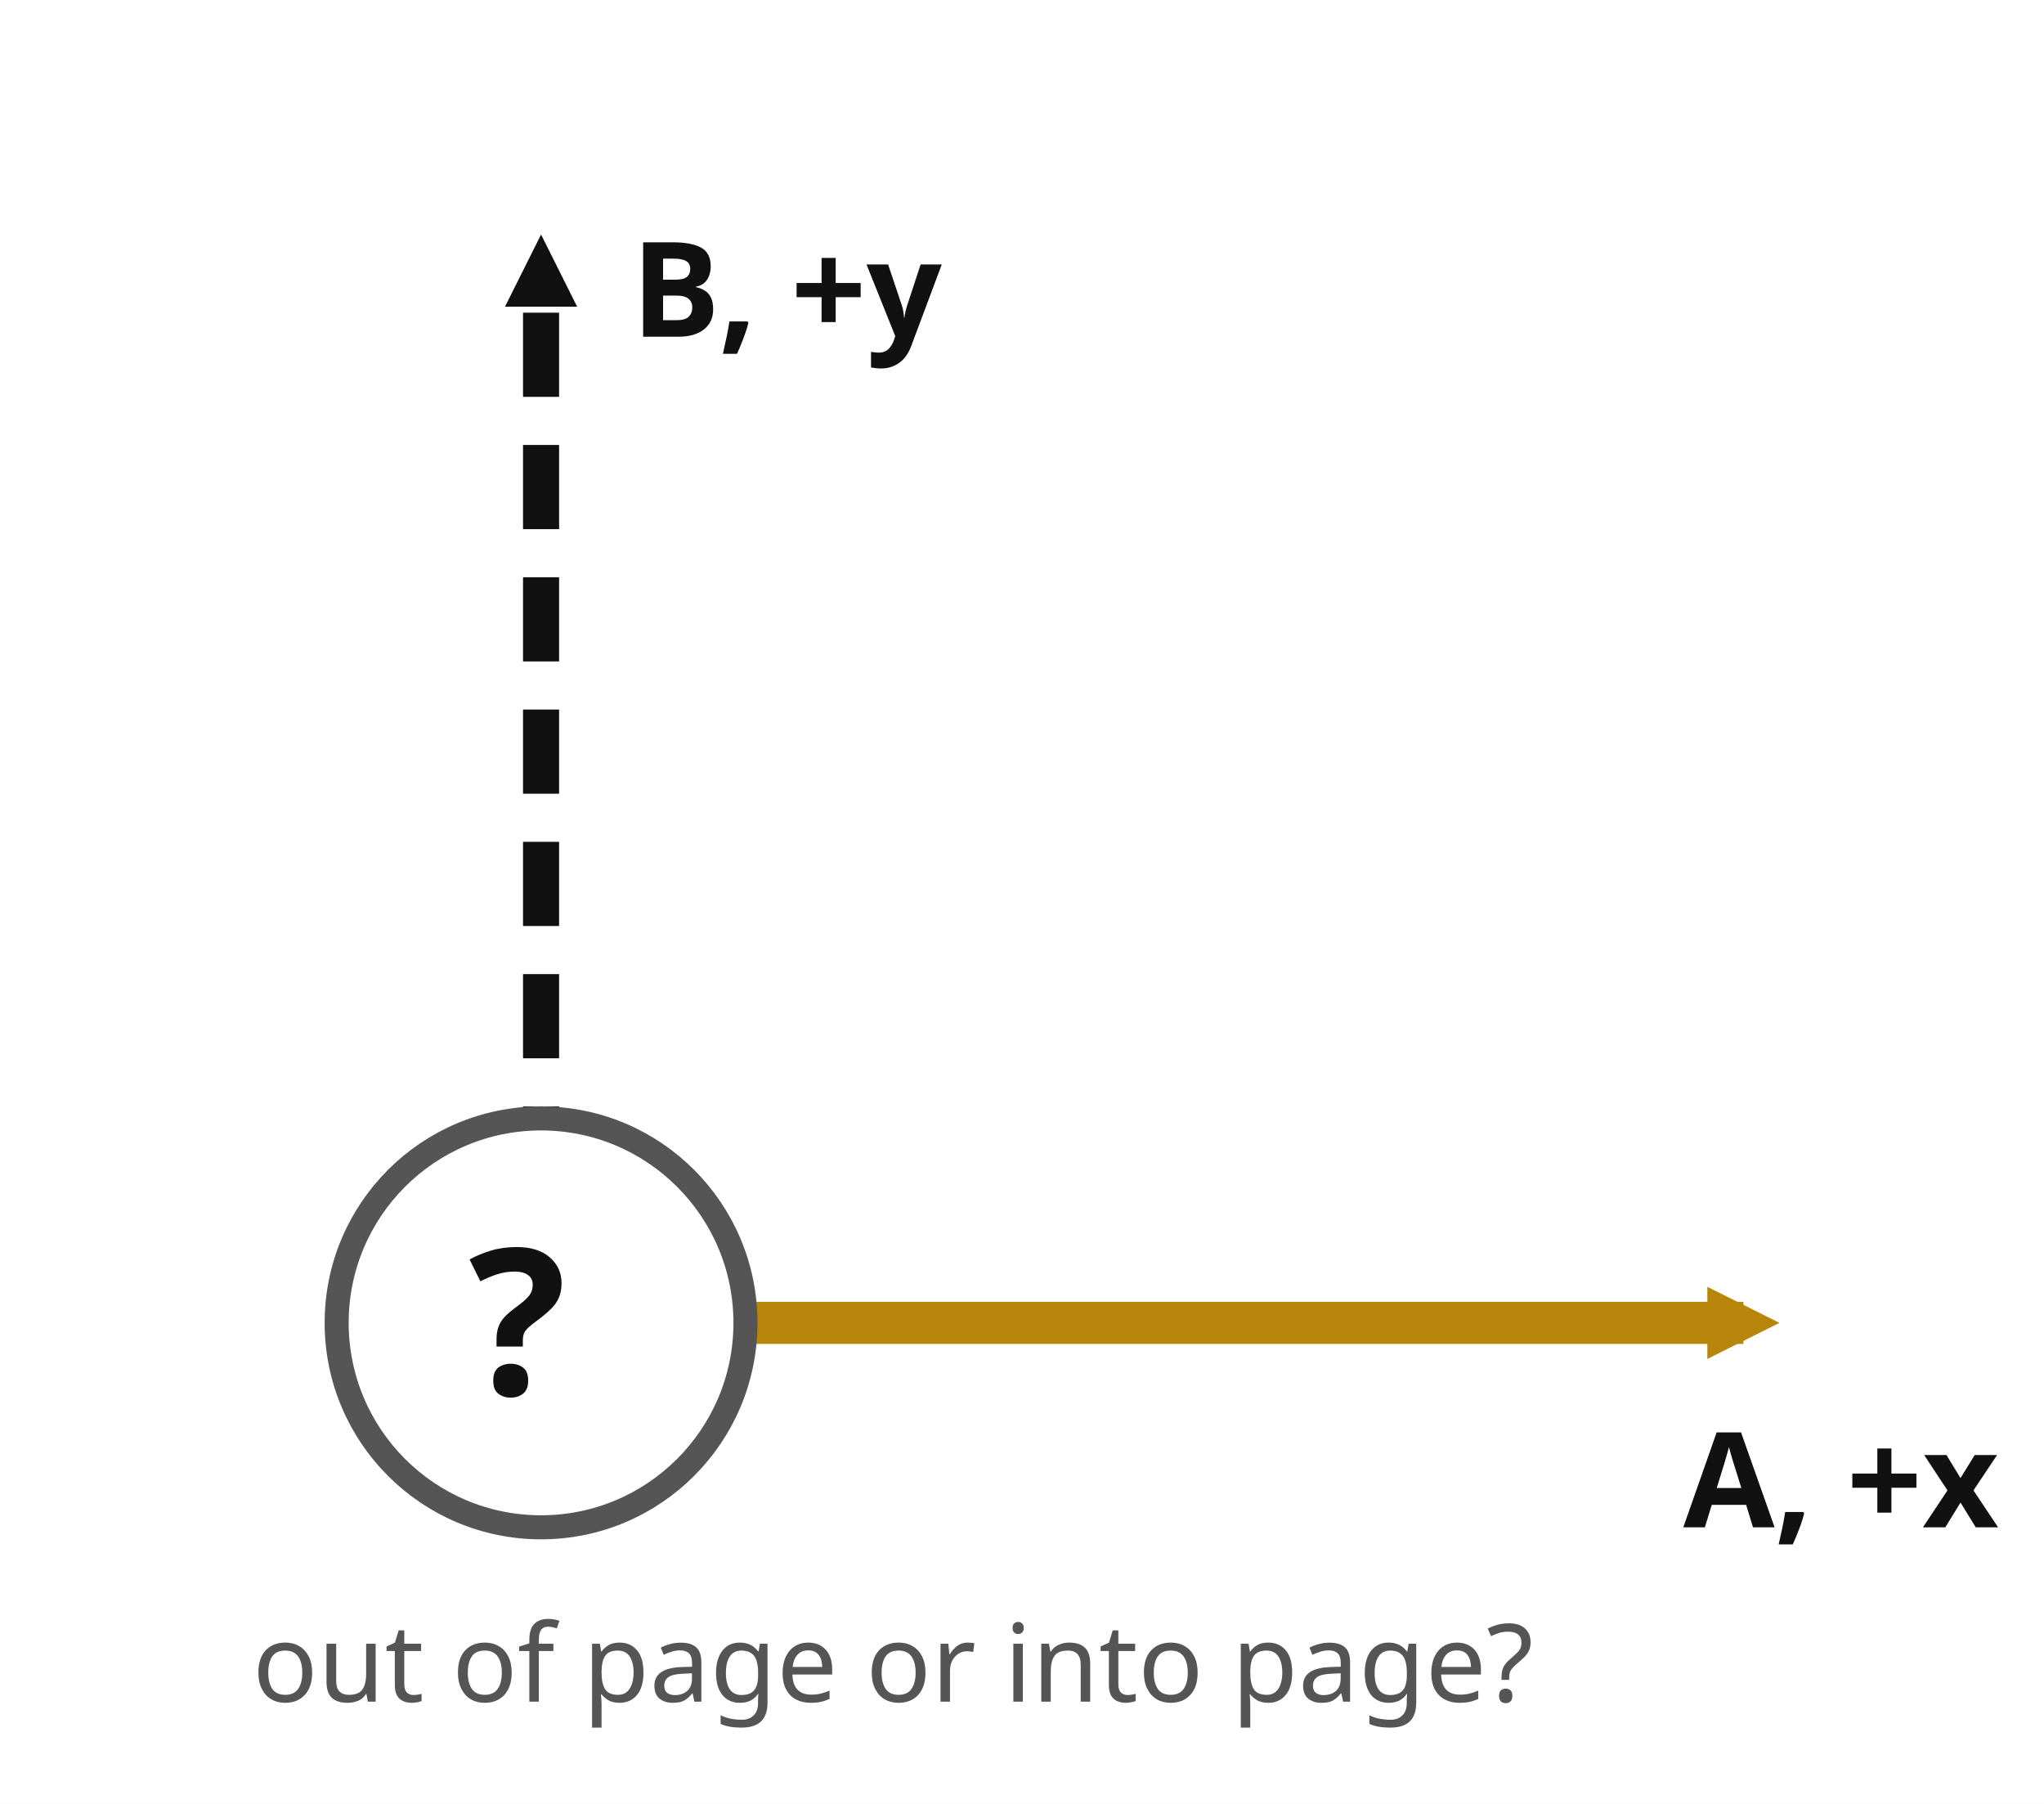
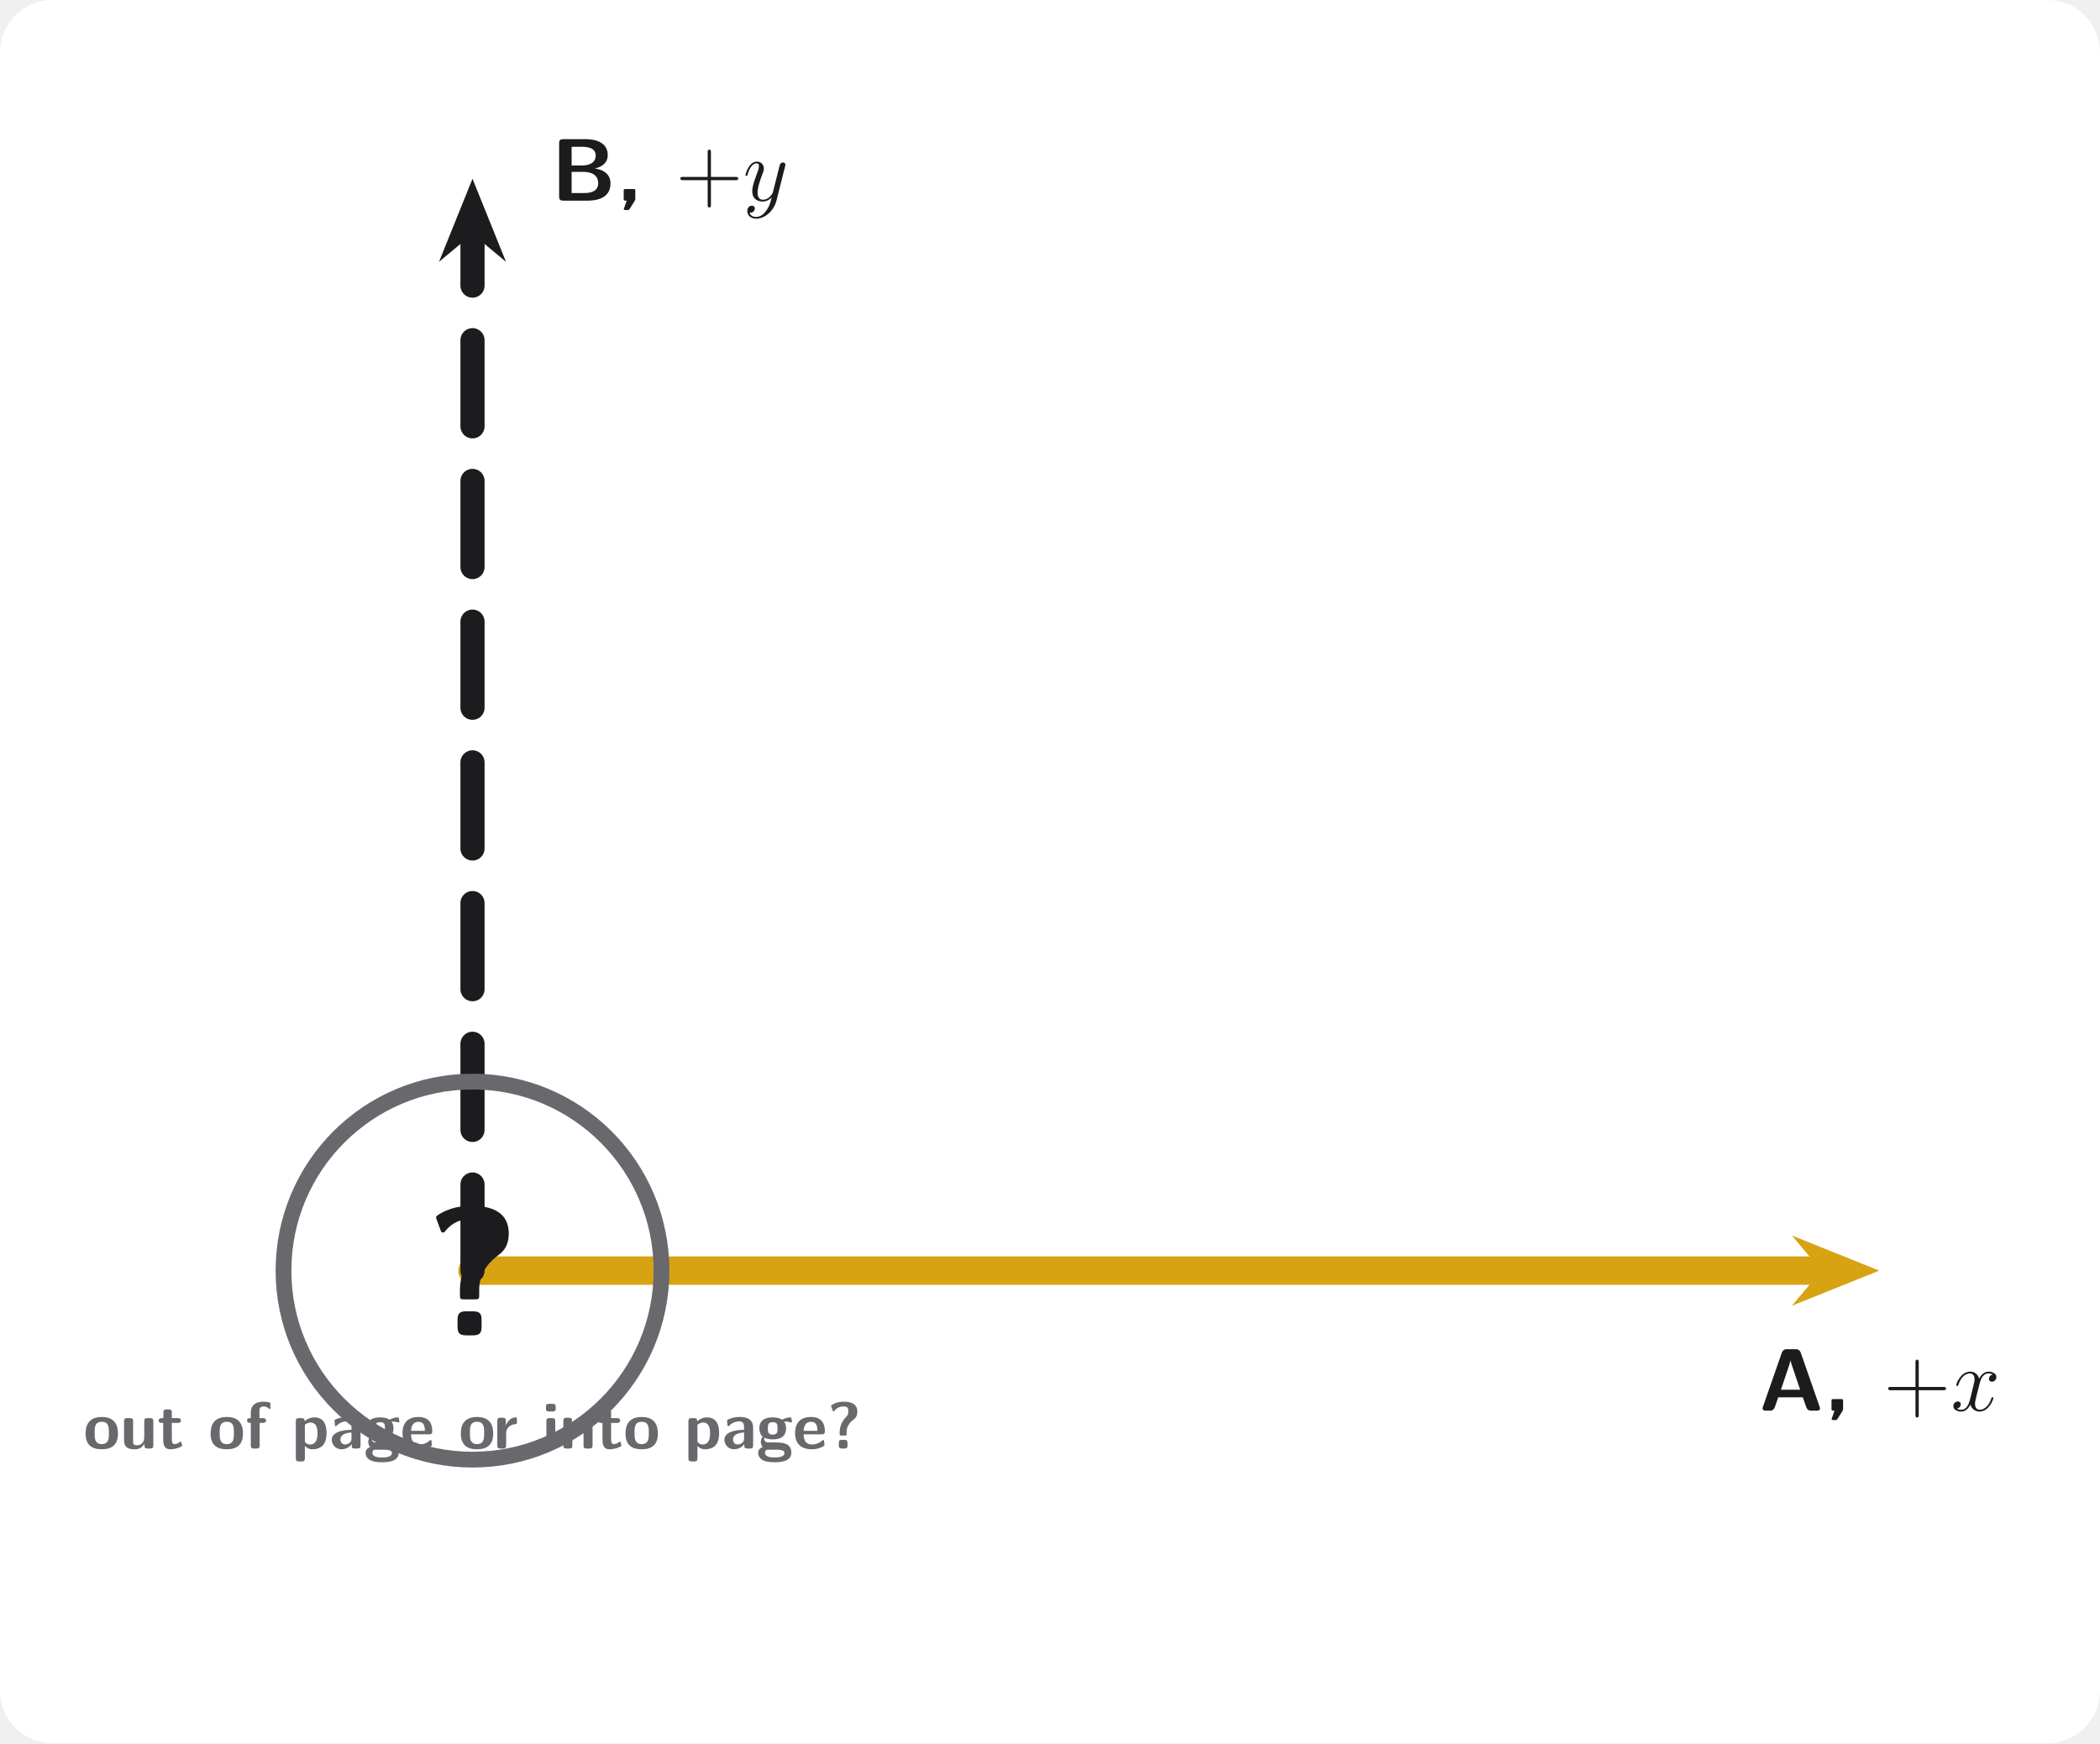
- <svg xmlns="http://www.w3.org/2000/svg" viewBox="0 0 340 300" role="img" aria-labelledby="title desc">
+ <svg xmlns="http://www.w3.org/2000/svg" xmlns:xlink="http://www.w3.org/1999/xlink" role="img" aria-labelledby="title desc" version="1.1" width="283.464pt" height="235.276pt" viewBox="-57.827 -57.827 283.464 235.276">
  <defs>
-     <marker id="arrow-gold" viewBox="0 0 10 10" refX="5" refY="5" markerUnits="userSpaceOnUse" markerWidth="12" markerHeight="12" orient="auto">
-       <path d="M 0 0 L 10 5 L 0 10 z" fill="#b8860b" />
-     </marker>
-     <marker id="arrow-black" viewBox="0 0 10 10" refX="5" refY="5" markerUnits="userSpaceOnUse" markerWidth="12" markerHeight="12" orient="auto">
-       <path d="M 0 0 L 10 5 L 0 10 z" fill="#111" />
-     </marker>
+     <path id="g0-105" d="M3.344-.421C3.344-.448 3.327-.511 3.273-.699C3.228-.879 3.21-.933 3.129-.933C3.084-.933 3.075-.924 3.022-.87C2.923-.798 2.681-.601 2.304-.601C2.089-.601 1.955-.753 1.955-1.345V-3.461H2.753C2.86-3.461 3.183-3.461 3.183-3.784S2.86-4.107 2.753-4.107H1.955V-4.851C1.955-5.138 1.892-5.281 1.524-5.281H1.246C.924-5.281 .816-5.183 .816-4.851V-4.107H.61C.511-4.107 .179-4.107 .179-3.784S.502-3.461 .61-3.461H.789V-1.193C.789-.287 1.112 .099 1.731 .099C1.811 .099 2.206 .099 2.672-.045C2.824-.09 3.344-.251 3.344-.421Z" />
+     <path id="g0-109" d="M4.483-.43V-3.676C4.483-3.963 4.42-4.107 4.053-4.107H3.694C3.353-4.107 3.264-3.99 3.264-3.676V-1.551C3.264-.959 2.95-.448 2.313-.448C1.811-.448 1.757-.574 1.757-1.049V-3.676C1.757-3.963 1.695-4.107 1.327-4.107H.968C.646-4.107 .538-4.008 .538-3.676V-1.13C.538-.17 1.058 .099 1.991 .099C2.233 .099 2.869 .099 3.291-.664V-.43C3.291-.143 3.353 0 3.721 0H4.053C4.394 0 4.483-.117 4.483-.43Z" />
+     <path id="g0-27" d="M6.187-.242C6.187-.287 6.187-.305 6.142-.421L4.25-5.837C4.116-6.223 3.856-6.223 3.676-6.223H2.887C2.708-6.223 2.448-6.223 2.313-5.837L.421-.421C.377-.305 .377-.287 .377-.242C.377 0 .601 0 .726 0H1.049C1.21 0 1.488 0 1.614-.359L1.964-1.354H4.447L4.752-.493C4.86-.179 4.923 0 5.353 0H5.837C5.963 0 6.187 0 6.187-.242ZM4.178-2.125H2.233L2.878-4.026C3.013-4.42 3.129-4.761 3.201-5.084H3.21C3.255-4.869 3.255-4.851 3.327-4.645L4.178-2.125Z" />
+     <path id="g0-28" d="M4.25-.43V-2.833C4.25-4.25 2.887-4.259 2.439-4.259C2.017-4.259 1.569-4.223 .968-3.972C.78-3.891 .735-3.865 .735-3.766C.735-3.703 .789-3.183 .798-3.111C.807-3.058 .852-3.013 .915-3.013C.959-3.013 .986-3.04 1.013-3.067C1.399-3.47 1.847-3.667 2.403-3.667C2.887-3.667 3.031-3.371 3.031-2.842V-2.529C2.717-2.529 .368-2.511 .368-1.193C.368-.565 .87 .099 1.659 .099C1.964 .099 2.636 .009 3.058-.61V-.43C3.058-.143 3.12 0 3.488 0H3.82C4.16 0 4.25-.117 4.25-.43ZM3.031-1.381C3.031-.547 2.179-.547 2.152-.547C1.775-.547 1.533-.87 1.533-1.21C1.533-2.089 2.78-2.152 3.031-2.161V-1.381Z" />
+     <path id="g0-34" d="M6.016-1.739C6.016-3.004 4.77-3.201 4.438-3.255C5.263-3.443 5.738-3.909 5.738-4.609C5.738-6.223 3.829-6.223 3.452-6.223H1.246C.924-6.223 .816-6.124 .816-5.792V-.43C.816-.108 .915 0 1.246 0H3.703C4.367 0 6.016-.117 6.016-1.739ZM4.519-4.582C4.519-3.56 3.344-3.56 3.12-3.56H2.08V-5.452H3.129C3.479-5.452 4.519-5.425 4.519-4.582ZM4.77-1.757C4.77-.834 3.811-.771 3.38-.771H2.08V-2.914H3.21C3.524-2.914 4.77-2.914 4.77-1.757Z" />
+     <path id="g0-45" d="M1.955-.242V-.933C1.955-1.166 1.946-1.175 1.713-1.175H1.022C.789-1.175 .78-1.166 .78-.933V-.242C.78-.009 .789 0 1.085 0C1.031 .143 .986 .287 .933 .43C.879 .565 .789 .834 .789 .834C.789 .95 .879 .95 1.022 .95H1.13C1.309 .95 1.318 .941 1.408 .798L1.874 .054C1.955-.072 1.955-.09 1.955-.242Z" />
+     <path id="g0-50" d="M4.295-2.331C4.295-3.488 3.757-4.259 2.421-4.259C.986-4.259 .278-3.452 .278-2.089C.278-.619 1.13 .099 2.537 .099C2.878 .099 3.389 .054 3.981-.242C4.178-.341 4.241-.368 4.241-.475C4.241-.538 4.214-.798 4.205-.87C4.169-1.148 4.16-1.157 4.08-1.157C4.044-1.157 4.026-1.157 3.927-1.067C3.398-.61 2.86-.547 2.573-.547C1.56-.547 1.453-1.345 1.426-1.919H3.865C4.071-1.919 4.295-1.928 4.295-2.331ZM3.3-2.394H1.435C1.462-2.941 1.641-3.613 2.421-3.613C3.138-3.613 3.273-3.093 3.3-2.394Z" />
+     <path id="g0-55" d="M3.416-5.568V-5.981C3.416-6.196 3.407-6.205 3.102-6.267C2.842-6.321 2.654-6.321 2.52-6.321C1.847-6.321 .771-6.169 .771-4.824V-4.107C.583-4.107 .269-4.107 .269-3.784S.574-3.461 .771-3.461V-.43C.771-.108 .87 0 1.201 0H1.533C1.874 0 1.964-.117 1.964-.43V-3.461H2.394C2.502-3.461 2.824-3.461 2.824-3.784S2.502-4.107 2.394-4.107H1.937V-5.084C1.937-5.317 1.937-5.676 2.52-5.676C2.806-5.676 2.986-5.595 3.165-5.425C3.228-5.353 3.255-5.335 3.3-5.335C3.416-5.335 3.416-5.425 3.416-5.568Z" />
+     <path id="g0-59" d="M4.788-3.631C4.788-3.667 4.743-3.882 4.725-3.972C4.689-4.187 4.689-4.205 4.528-4.205C4.25-4.205 3.802-4.098 3.461-3.891C3.04-4.169 2.573-4.205 2.188-4.205C1.811-4.205 .386-4.205 .386-2.726C.386-2.367 .484-1.919 .825-1.623C.583-1.291 .583-.941 .583-.897C.583-.726 .637-.43 .825-.188C.69-.134 .224 .027 .224 .601C.224 .879 .359 1.345 .924 1.605C1.435 1.838 2.035 1.847 2.457 1.847C2.986 1.847 4.698 1.847 4.698 .574C4.698-.825 3.434-.825 2.224-.825H1.793C1.47-.825 1.345-.825 1.219-.933C1.184-.968 1.031-1.103 1.031-1.336C1.031-1.399 1.04-1.417 1.049-1.47C1.47-1.237 2-1.237 2.188-1.237C2.564-1.237 3.99-1.237 3.99-2.717C3.99-3.237 3.793-3.551 3.712-3.649C3.865-3.649 4.178-3.649 4.546-3.551C4.582-3.533 4.645-3.515 4.671-3.515C4.743-3.515 4.788-3.569 4.788-3.631ZM2.842-2.726C2.842-2.233 2.815-1.883 2.188-1.883S1.533-2.224 1.533-2.717S1.56-3.56 2.188-3.56S2.842-3.219 2.842-2.726ZM3.775 .601C3.775 1.201 2.753 1.201 2.466 1.201C2.107 1.201 1.148 1.201 1.148 .574C1.148 .152 1.426 .152 1.632 .152H2.672C3.398 .152 3.775 .278 3.775 .601Z" />
+     <path id="g0-66" d="M1.739-.43V-3.676C1.739-3.963 1.677-4.107 1.309-4.107H.977C.655-4.107 .547-4.008 .547-3.676V-.43C.547-.108 .646 0 .977 0H1.309C1.65 0 1.739-.117 1.739-.43ZM1.802-5.434V-5.604C1.802-5.891 1.739-6.034 1.372-6.034H.915C.574-6.034 .484-5.918 .484-5.604V-5.434C.484-5.174 .529-5.003 .915-5.003H1.372C1.748-5.003 1.802-5.165 1.802-5.434Z" />
+     <path id="g0-77" d="M4.483-.43V-2.914C4.483-3.838 4.089-4.205 3.174-4.205C2.233-4.205 1.829-3.524 1.713-3.282H1.704V-3.73C1.704-4.017 1.641-4.16 1.273-4.16H.968C.646-4.16 .538-4.062 .538-3.73V-.43C.538-.108 .637 0 .968 0H1.327C1.668 0 1.757-.117 1.757-.43V-2.412C1.757-3.192 2.277-3.56 2.744-3.56C3.174-3.56 3.264-3.353 3.264-2.896V-.43C3.264-.143 3.327 0 3.694 0H4.053C4.394 0 4.483-.117 4.483-.43Z" />
+     <path id="g0-81" d="M4.645-2.017C4.645-3.488 3.927-4.259 2.466-4.259C.968-4.259 .278-3.461 .278-2.017C.278-.556 1.049 .099 2.457 .099S4.645-.547 4.645-2.017ZM3.425-2.125C3.425-1.417 3.425-.601 2.466-.601C1.497-.601 1.497-1.408 1.497-2.125C1.497-2.815 1.497-3.613 2.457-3.613C3.425-3.613 3.425-2.824 3.425-2.125Z" />
+     <path id="g0-84" d="M4.689-2.071C4.689-2.511 4.689-4.205 3.067-4.205C2.537-4.205 2.062-3.99 1.739-3.685C1.739-4.017 1.614-4.107 1.309-4.107H.977C.655-4.107 .547-4.008 .547-3.676V1.309C.547 1.632 .646 1.739 .977 1.739H1.336C1.677 1.739 1.766 1.623 1.766 1.309V-.35C2.17 .099 2.663 .099 2.789 .099C4.689 .099 4.689-1.623 4.689-2.071ZM3.47-2.053C3.47-1.695 3.47-.547 2.457-.547C2.251-.547 2.089-.619 1.982-.699C1.766-.852 1.766-.897 1.766-1.058V-3.21C1.865-3.3 2.161-3.506 2.546-3.506C3.461-3.506 3.47-2.448 3.47-2.053Z" />
+     <path id="g0-92" d="M4.098-4.967C4.098-6.321 2.699-6.321 2.242-6.321C2.035-6.321 1.444-6.321 .816-5.981C.699-5.918 .547-5.837 .547-5.756C.547-5.756 .547-5.721 .592-5.613L.753-5.174C.789-5.066 .807-5.021 .888-5.021C.941-5.021 .959-5.039 1.004-5.102C1.354-5.523 1.775-5.676 2.215-5.676C2.806-5.676 2.878-5.478 2.878-5.012C2.878-4.582 2.798-4.501 2.609-4.304C1.713-3.389 1.713-2.448 1.713-2.143C1.713-2.035 1.713-1.856 1.722-1.829C1.757-1.757 1.811-1.757 1.964-1.757H2.403C2.645-1.757 2.654-1.766 2.654-2V-2.242C2.654-3.183 3.291-3.685 3.604-3.927C3.865-4.116 4.098-4.42 4.098-4.967ZM2.771-.43V-.744C2.771-1.031 2.708-1.175 2.34-1.175H2.026C1.686-1.175 1.596-1.058 1.596-.744V-.43C1.596-.108 1.695 0 2.026 0H2.34C2.681 0 2.771-.117 2.771-.43Z" />
+     <path id="g0-96" d="M3.192-3.542V-3.963C3.192-4.142 3.192-4.205 3.031-4.205C2.78-4.205 2.125-4.116 1.704-3.147H1.695V-3.73C1.695-4.017 1.632-4.16 1.264-4.16H.977C.655-4.16 .547-4.062 .547-3.73V-.43C.547-.108 .646 0 .977 0H1.309C1.65 0 1.739-.117 1.739-.43V-2.062C1.739-2.914 2.448-3.264 3.013-3.3C3.174-3.309 3.192-3.309 3.192-3.542Z" />
+     <path id="g2-120" d="M5.667-4.878C5.284-4.806 5.141-4.519 5.141-4.292C5.141-4.005 5.368-3.909 5.535-3.909C5.894-3.909 6.145-4.22 6.145-4.543C6.145-5.045 5.571-5.272 5.069-5.272C4.34-5.272 3.933-4.555 3.826-4.328C3.551-5.224 2.809-5.272 2.594-5.272C1.375-5.272 .729-3.706 .729-3.443C.729-3.395 .777-3.335 .861-3.335C.956-3.335 .98-3.407 1.004-3.455C1.411-4.782 2.212-5.033 2.558-5.033C3.096-5.033 3.204-4.531 3.204-4.244C3.204-3.981 3.132-3.706 2.989-3.132L2.582-1.494C2.403-.777 2.056-.12 1.423-.12C1.363-.12 1.064-.12 .813-.275C1.243-.359 1.339-.717 1.339-.861C1.339-1.1 1.16-1.243 .933-1.243C.646-1.243 .335-.992 .335-.61C.335-.108 .897 .12 1.411 .12C1.985 .12 2.391-.335 2.642-.825C2.833-.12 3.431 .12 3.873 .12C5.093 .12 5.738-1.447 5.738-1.71C5.738-1.769 5.691-1.817 5.619-1.817C5.511-1.817 5.499-1.757 5.464-1.662C5.141-.61 4.447-.12 3.909-.12C3.491-.12 3.264-.43 3.264-.921C3.264-1.184 3.312-1.375 3.503-2.164L3.921-3.79C4.101-4.507 4.507-5.033 5.057-5.033C5.081-5.033 5.416-5.033 5.667-4.878Z" />
+     <path id="g2-121" d="M3.144 1.339C2.821 1.793 2.355 2.2 1.769 2.2C1.626 2.2 1.052 2.176 .873 1.626C.909 1.638 .968 1.638 .992 1.638C1.351 1.638 1.59 1.327 1.59 1.052S1.363 .681 1.184 .681C.992 .681 .574 .825 .574 1.411C.574 2.02 1.088 2.439 1.769 2.439C2.965 2.439 4.172 1.339 4.507 .012L5.679-4.651C5.691-4.71 5.715-4.782 5.715-4.854C5.715-5.033 5.571-5.153 5.392-5.153C5.284-5.153 5.033-5.105 4.937-4.746L4.053-1.231C3.993-1.016 3.993-.992 3.897-.861C3.658-.526 3.264-.12 2.69-.12C2.02-.12 1.961-.777 1.961-1.1C1.961-1.781 2.283-2.702 2.606-3.563C2.738-3.909 2.809-4.077 2.809-4.316C2.809-4.818 2.451-5.272 1.865-5.272C.765-5.272 .323-3.539 .323-3.443C.323-3.395 .371-3.335 .454-3.335C.562-3.335 .574-3.383 .622-3.551C.909-4.555 1.363-5.033 1.829-5.033C1.937-5.033 2.14-5.033 2.14-4.639C2.14-4.328 2.008-3.981 1.829-3.527C1.243-1.961 1.243-1.566 1.243-1.279C1.243-.143 2.056 .12 2.654 .12C3.001 .12 3.431 .012 3.85-.43L3.862-.418C3.682 .287 3.563 .753 3.144 1.339Z" />
+     <path id="g3-43" d="M4.77-2.762H8.07C8.237-2.762 8.452-2.762 8.452-2.977C8.452-3.204 8.249-3.204 8.07-3.204H4.77V-6.504C4.77-6.671 4.77-6.886 4.555-6.886C4.328-6.886 4.328-6.683 4.328-6.504V-3.204H1.028C.861-3.204 .646-3.204 .646-2.989C.646-2.762 .849-2.762 1.028-2.762H4.328V.538C4.328 .705 4.328 .921 4.543 .921C4.77 .921 4.77 .717 4.77 .538V-2.762Z" />
+     <use id="g1-92" xlink:href="#g0-92" transform="scale(2.764445)" />
+     <use id="g4-27" xlink:href="#g0-27" transform="scale(1.333333)" />
+     <use id="g4-34" xlink:href="#g0-34" transform="scale(1.333333)" />
+     <use id="g4-45" xlink:href="#g0-45" transform="scale(1.333333)" />
  </defs>
-   <rect width="340" height="300" fill="#fff" />
-   <circle cx="90" cy="220" r="6" fill="#111" />
-   <line x1="90" y1="220" x2="290" y2="220" stroke="#b8860b" stroke-width="7" stroke-linecap="butt" marker-end="url(#arrow-gold)" />
-   <line x1="90" y1="220" x2="90" y2="45" stroke="#111" stroke-width="6" stroke-dasharray="14 8" stroke-linecap="butt" marker-end="url(#arrow-black)" />
-   <text x="280" y="254" font-family="sans-serif" font-size="22" font-weight="700" fill="#111">A, +x</text>
-   <text x="105" y="56" font-family="sans-serif" font-size="22" font-weight="700" fill="#111">B, +y</text>
-   <circle cx="90" cy="220" r="34" fill="#fff" stroke="#555" stroke-width="4" />
-   <text x="78" y="232" font-family="sans-serif" font-size="34" font-weight="700" fill="#111">?</text>
-   <text x="42" y="283" font-family="sans-serif" font-size="18" fill="#555">out of page or into page?</text>
+   <g id="page1">
+     <g stroke-miterlimit="10" transform="matrix(.996264 0 0 -.996264 -26.64553 146.2675)" fill="#000" stroke="#000" stroke-width="0.4">
+       <g fill="#fff">
+         <path d="M-31.298-24.185V197.746C-31.298 201.675-28.114 204.86-24.185 204.86H246.116C250.045 204.86 253.229 201.675 253.229 197.746V-24.185C253.229-28.114 250.045-31.298 246.116-31.298H-24.185C-28.114-31.298-31.298-28.114-31.298-24.185ZM253.229 204.86" stroke="none" />
+       </g>
+       <g stroke="#d7a313" stroke-width="3.841" stroke-linecap="round">
+         <path d="M32.72 32.72H216.261" fill="none" />
+         <g fill="#d7a313" transform="translate(211.6886 32.72047)" stroke-dasharray="none" stroke-dashoffset="0.0" stroke-linejoin="miter" stroke-width="1.969">
+           <path d="M8.994 0L3.071 2.381L5.064 0L3.071-2.381Z" />
+         </g>
+       </g>
+       <g stroke="#1c1c1e" stroke-width="3.272" stroke-linecap="round" stroke-dasharray="11.666,7.398" stroke-dashoffset="0.0">
+         <path d="M32.72 32.72V173.926" fill="none" />
+         <g fill="#1c1c1e" transform="matrix(0 1 -1 0 32.72047 169.5786)" stroke-dasharray="none" stroke-dashoffset="0.0" stroke-linejoin="miter" stroke-width="1.873">
+           <path d="M8.562 0L2.917 2.276L4.816 0L2.917-2.276Z" />
+         </g>
+       </g>
+       <g transform="matrix(1.00375 0 0 -1.00375 233.7557 160.5623)" stroke="none" fill="#1c1c1e">
+         <use x="-26.646" y="146.268" xlink:href="#g4-27" />
+         <use x="-17.882" y="146.268" xlink:href="#g4-45" />
+         <use x="-9.837" y="146.268" xlink:href="#g3-43" />
+         <use x="-.732" y="146.268" xlink:href="#g2-120" />
+       </g>
+       <g transform="matrix(1.00375 0 0 -1.00375 70.11207 324.4938)" stroke="none" fill="#1c1c1e">
+         <use x="-26.646" y="146.268" xlink:href="#g4-34" />
+         <use x="-17.882" y="146.268" xlink:href="#g4-45" />
+         <use x="-9.837" y="146.268" xlink:href="#g3-43" />
+         <use x="-.732" y="146.268" xlink:href="#g2-121" />
+       </g>
+       <g stroke="#68686d" stroke-width="2.134">
+         <g stroke="#68686d" stroke-width="2.134">
+           <path d="M58.328 32.72C58.328 46.863 46.863 58.328 32.72 58.328C18.578 58.328 7.113 46.863 7.113 32.72C7.113 18.578 18.578 7.113 32.72 7.113C46.863 7.113 58.328 18.578 58.328 32.72ZM32.72 32.72" fill="none" />
+         </g>
+         <g transform="matrix(1.00375 0 0 -1.00375 53.00956 170.7663)" stroke="none" fill="#1c1c1e">
+           <use x="-26.646" y="146.268" xlink:href="#g1-92" />
+         </g>
+       </g>
+       <g transform="matrix(1.00375 0 0 -1.00375 6.766453 155.4322)" stroke="none" fill="#68686d">
+         <use x="-26.646" y="146.268" xlink:href="#g0-81" />
+         <use x="-21.714" y="146.268" xlink:href="#g0-109" />
+         <use x="-16.684" y="146.268" xlink:href="#g0-105" />
+         <use x="-9.771" y="146.268" xlink:href="#g0-81" />
+         <use x="-4.839" y="146.268" xlink:href="#g0-55" />
+         <use x="1.464" y="146.268" xlink:href="#g0-84" />
+         <use x="6.494" y="146.268" xlink:href="#g0-28" />
+         <use x="11.202" y="146.268" xlink:href="#g0-59" />
+         <use x="16.133" y="146.268" xlink:href="#g0-50" />
+         <use x="24.006" y="146.268" xlink:href="#g0-81" />
+         <use x="28.659" y="146.268" xlink:href="#g0-96" />
+         <use x="35.285" y="146.268" xlink:href="#g0-66" />
+         <use x="37.581" y="146.268" xlink:href="#g0-77" />
+         <use x="42.611" y="146.268" xlink:href="#g0-105" />
+         <use x="46.233" y="146.268" xlink:href="#g0-81" />
+         <use x="54.455" y="146.268" xlink:href="#g0-84" />
+         <use x="59.485" y="146.268" xlink:href="#g0-28" />
+         <use x="64.193" y="146.268" xlink:href="#g0-59" />
+         <use x="69.124" y="146.268" xlink:href="#g0-50" />
+         <use x="73.706" y="146.268" xlink:href="#g0-92" />
+       </g>
+     </g>
+   </g>
</svg>
